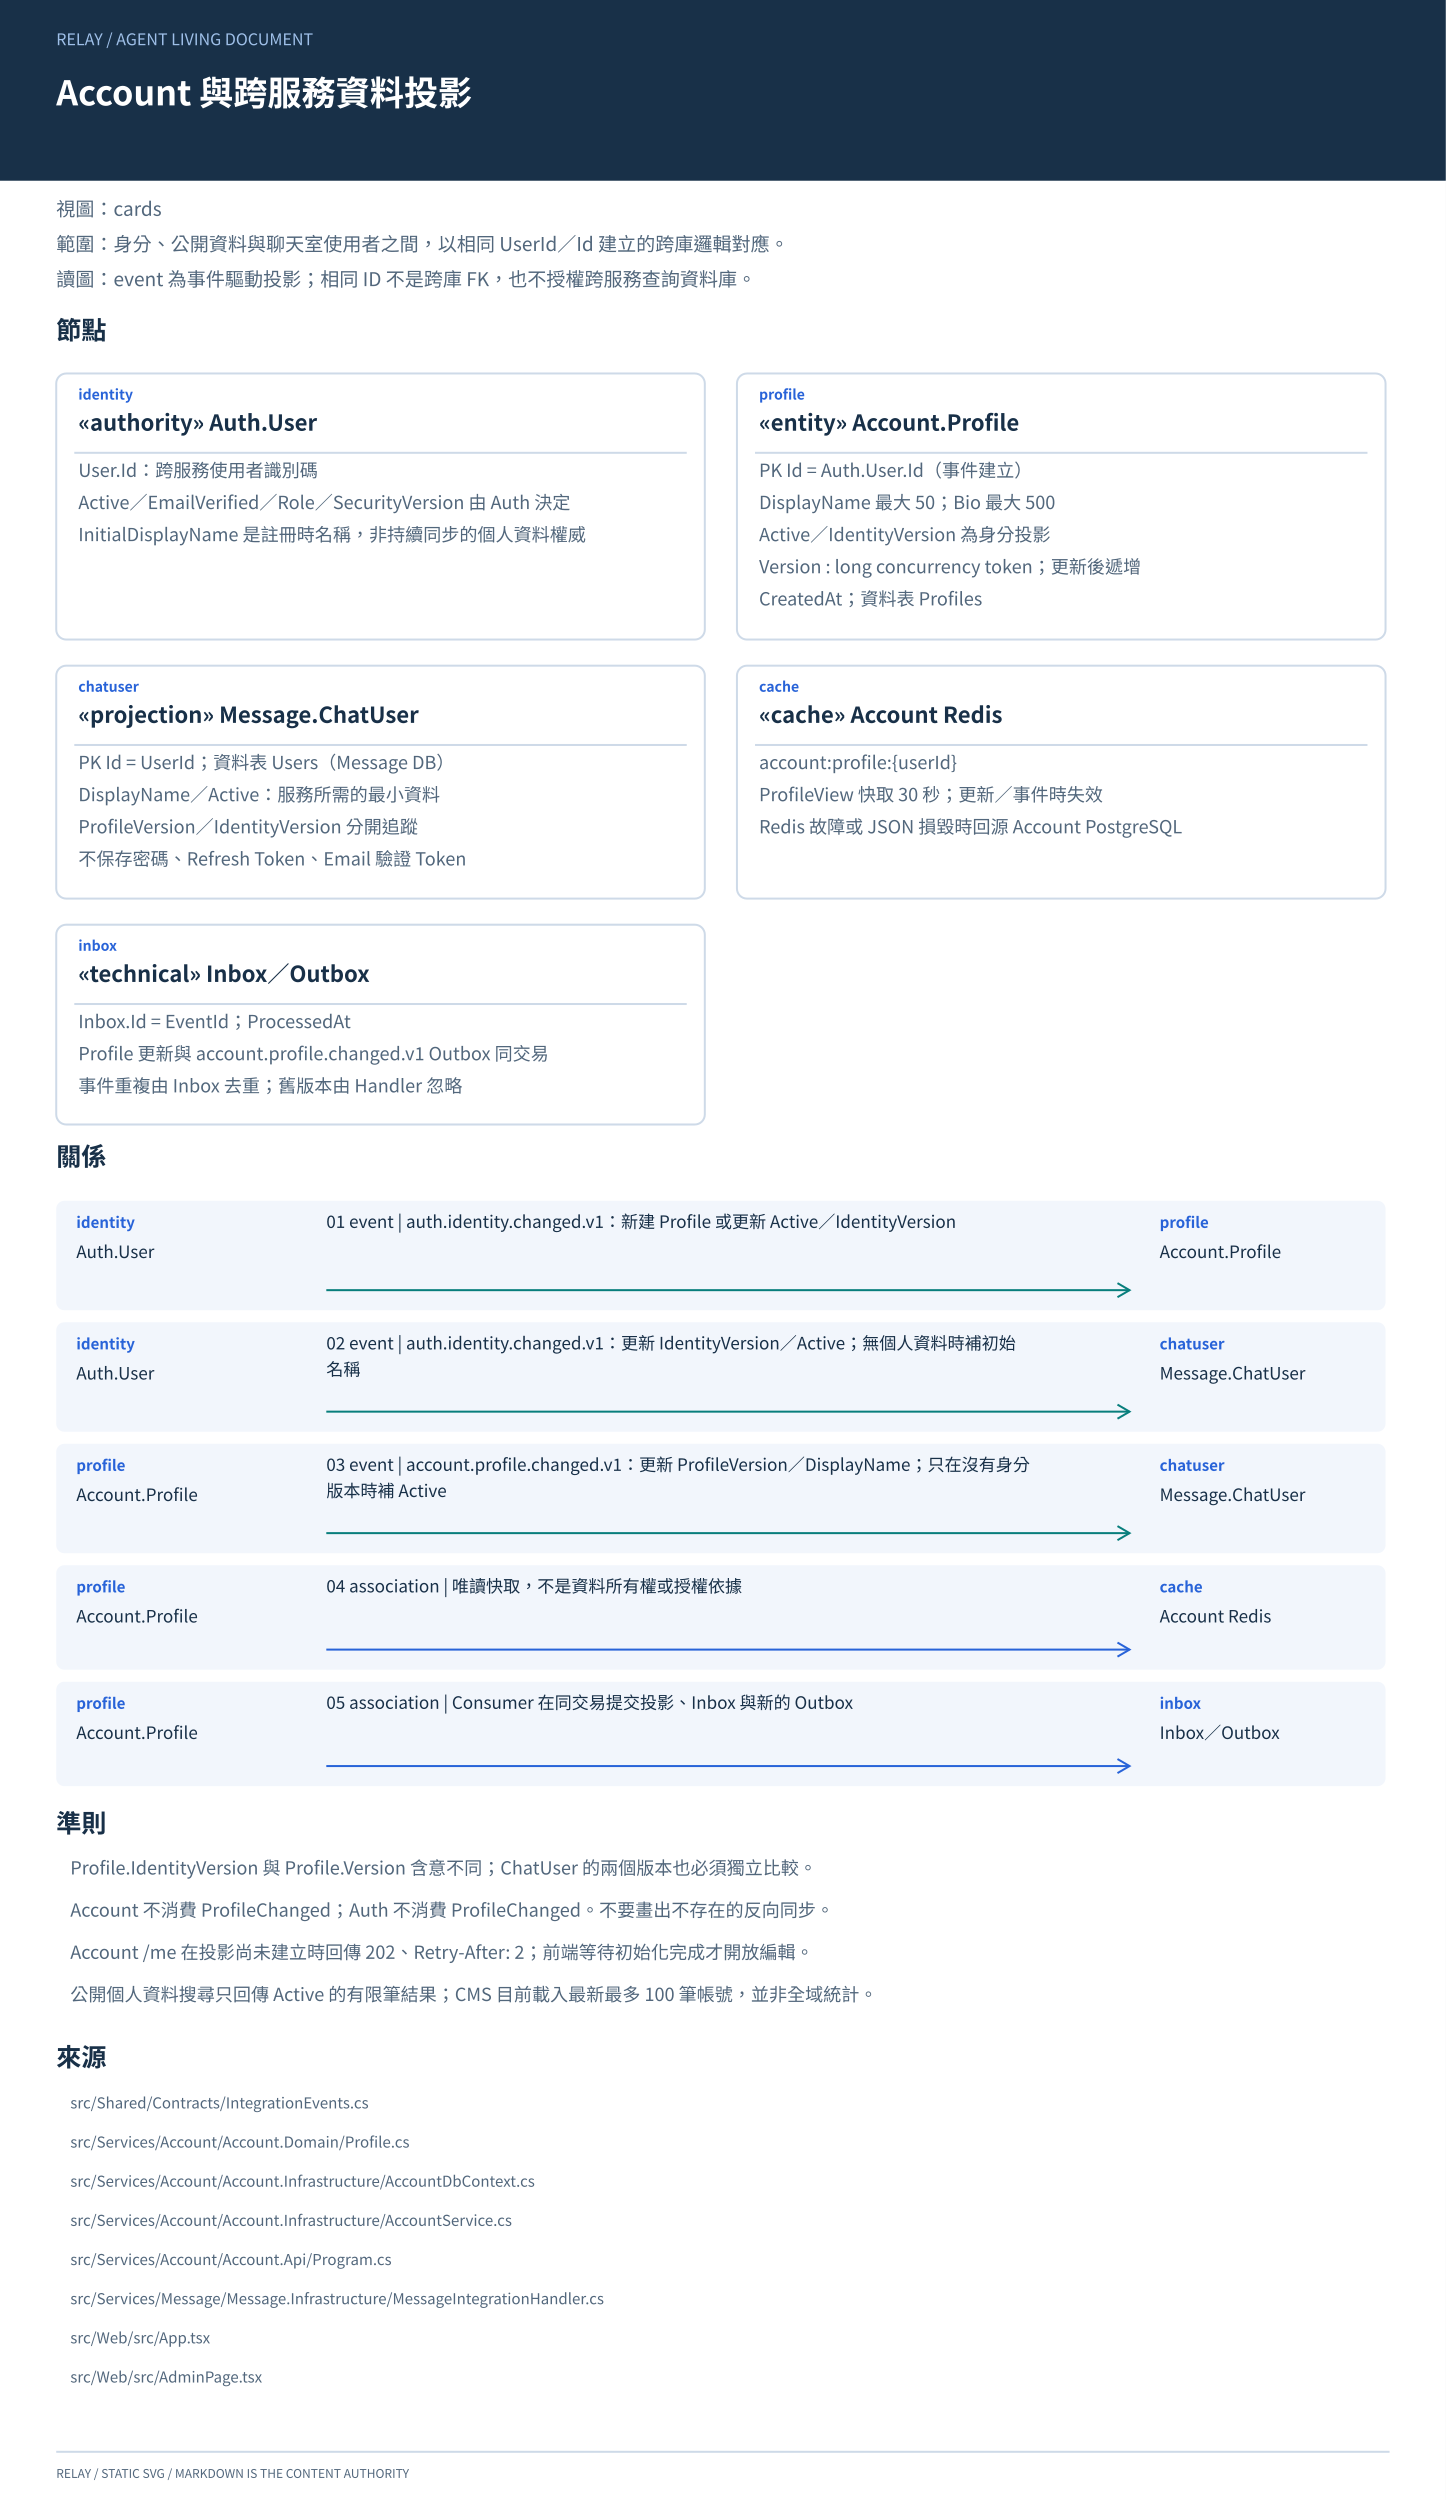
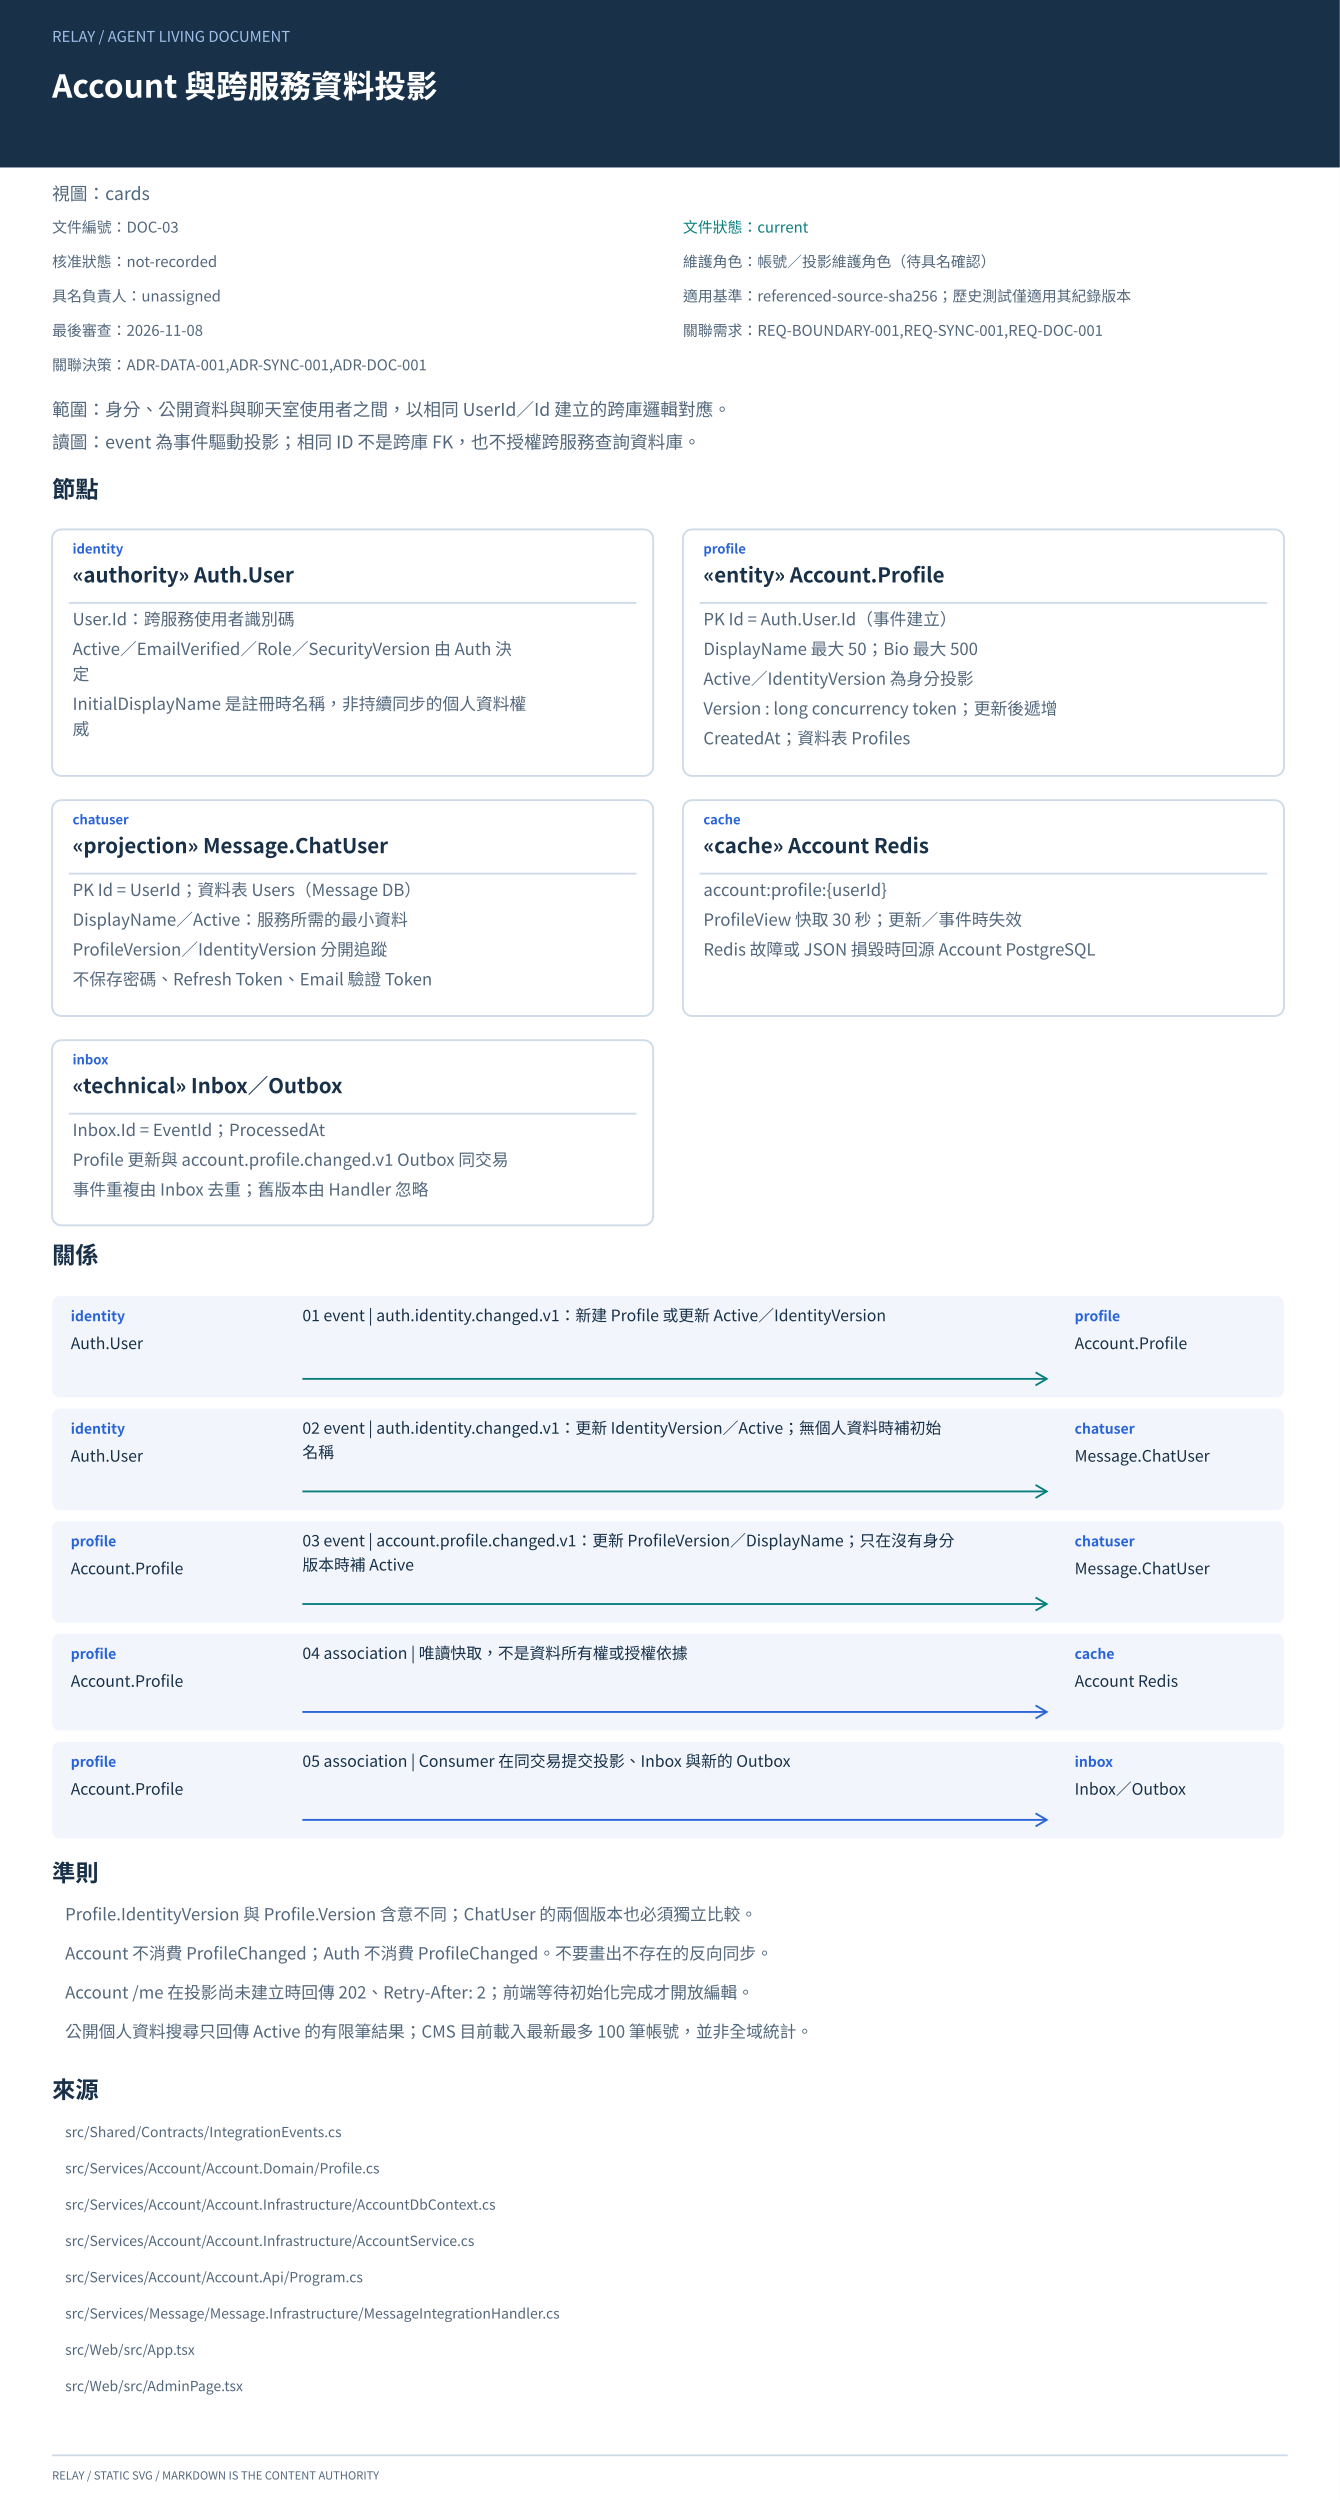
- <svg xmlns="http://www.w3.org/2000/svg" version="1.1" width="1440" height="2490" viewBox="0 0 1440 2490">
+ <svg xmlns="http://www.w3.org/2000/svg" version="1.1" width="1440" height="2687" viewBox="0 0 1440 2687">
  <g id="view" font-family="PingFang TC, Noto Sans CJK TC, Microsoft JhengHei, sans-serif" fill="#183048">
-     <rect x="0" y="0" width="1440" height="2490" fill="#FFFFFF" />
+     <rect x="0" y="0" width="1440" height="2687" fill="#FFFFFF" />
    <rect x="0" y="0" width="1440" height="180" fill="#183048" />
    <text x="56" y="45" font-size="16" fill="#9EBFE8">
      <tspan x="56" y="45">RELAY / AGENT LIVING DOCUMENT</tspan>
    </text>
    <text x="56" y="105" font-size="34" fill="#FFFFFF" font-weight="bold" id="document-title">
      <tspan x="56" y="105">Account 與跨服務資料投影</tspan>
    </text>
    <g id="intro-3">
      <text x="56" y="215" font-size="19" fill="#52677C">
        <tspan x="56" y="215">視圖：cards</tspan>
      </text>
    </g>
    <g id="intro-4">
-       <text x="56" y="250" font-size="19" fill="#52677C">
-         <tspan x="56" y="250">範圍：身分、公開資料與聊天室使用者之間，以相同 UserId／Id 建立的跨庫邏輯對應。</tspan>
+       <text x="56" y="250" font-size="16" fill="#52677C">
+         <tspan x="56" y="250">文件編號：DOC-03</tspan>
      </text>
    </g>
    <g id="intro-5">
-       <text x="56" y="285" font-size="19" fill="#52677C">
-         <tspan x="56" y="285">讀圖：event 為事件驅動投影；相同 ID 不是跨庫 FK，也不授權跨服務查詢資料庫。</tspan>
+       <text x="734" y="250" font-size="16" fill="#087E7C">
+         <tspan x="734" y="250">文件狀態：current</tspan>
+       </text>
+     </g>
+     <g id="intro-6">
+       <text x="56" y="287" font-size="16" fill="#52677C">
+         <tspan x="56" y="287">核准狀態：not-recorded</tspan>
+       </text>
+     </g>
+     <g id="intro-7">
+       <text x="734" y="287" font-size="16" fill="#52677C">
+         <tspan x="734" y="287">維護角色：帳號／投影維護角色（待具名確認）</tspan>
+       </text>
+     </g>
+     <g id="intro-8">
+       <text x="56" y="324" font-size="16" fill="#52677C">
+         <tspan x="56" y="324">具名負責人：unassigned</tspan>
+       </text>
+     </g>
+     <g id="intro-9">
+       <text x="734" y="324" font-size="16" fill="#52677C">
+         <tspan x="734" y="324">適用基準：referenced-source-sha256；歷史測試僅適用其紀錄版本</tspan>
+       </text>
+     </g>
+     <g id="intro-10">
+       <text x="56" y="361" font-size="16" fill="#52677C">
+         <tspan x="56" y="361">最後審查：2026-11-08</tspan>
+       </text>
+     </g>
+     <g id="intro-11">
+       <text x="734" y="361" font-size="16" fill="#52677C">
+         <tspan x="734" y="361">關聯需求：REQ-BOUNDARY-001,REQ-SYNC-001,REQ-DOC-001</tspan>
+       </text>
+     </g>
+     <g id="intro-12">
+       <text x="56" y="398" font-size="16" fill="#52677C">
+         <tspan x="56" y="398">關聯決策：ADR-DATA-001,ADR-SYNC-001,ADR-DOC-001</tspan>
+       </text>
+     </g>
+     <g id="intro-13">
+       <text x="56" y="447" font-size="19" fill="#52677C">
+         <tspan x="56" y="447">範圍：身分、公開資料與聊天室使用者之間，以相同 UserId／Id 建立的跨庫邏輯對應。</tspan>
+       </text>
+     </g>
+     <g id="intro-14">
+       <text x="56" y="482" font-size="19" fill="#52677C">
+         <tspan x="56" y="482">讀圖：event 為事件驅動投影；相同 ID 不是跨庫 FK，也不授權跨服務查詢資料庫。</tspan>
      </text>
    </g>
    <g id="nodes-heading">
-       <text x="56" y="338" font-size="25" fill="#183048" font-weight="bold">
-         <tspan x="56" y="338">節點</tspan>
+       <text x="56" y="535" font-size="25" fill="#183048" font-weight="bold">
+         <tspan x="56" y="535">節點</tspan>
      </text>
    </g>
    <g id="node-identity">
-       <rect x="56" y="372" width="646" height="265" rx="10" fill="#FFFFFF" stroke="#CEDAE8" stroke-width="2" />
-       <text x="78" y="398" font-size="14" fill="#2863D8" font-weight="bold">
-         <tspan x="78" y="398">identity</tspan>
-       </text>
-       <text x="78" y="429" font-size="22" fill="#183048" font-weight="bold">
-         <tspan x="78" y="429">«authority» Auth.User</tspan>
-       </text>
-       <line x1="74" y1="451" x2="684" y2="451" stroke="#CEDAE8" stroke-width="2" />
-       <text x="78" y="475" font-size="18" fill="#52677C">
-         <tspan x="78" y="475">User.Id：跨服務使用者識別碼</tspan>
-       </text>
-       <text x="78" y="507" font-size="18" fill="#52677C">
-         <tspan x="78" y="507">Active／EmailVerified／Role／SecurityVersion 由 Auth 決定</tspan>
-       </text>
-       <text x="78" y="539" font-size="18" fill="#52677C">
-         <tspan x="78" y="539">InitialDisplayName 是註冊時名稱，非持續同步的個人資料權威</tspan>
+       <rect x="56" y="569" width="646" height="265" rx="10" fill="#FFFFFF" stroke="#CEDAE8" stroke-width="2" />
+       <text x="78" y="595" font-size="14" fill="#2863D8" font-weight="bold">
+         <tspan x="78" y="595">identity</tspan>
+       </text>
+       <text x="78" y="626" font-size="22" fill="#183048" font-weight="bold">
+         <tspan x="78" y="626">«authority» Auth.User</tspan>
+       </text>
+       <line x1="74" y1="648" x2="684" y2="648" stroke="#CEDAE8" stroke-width="2" />
+       <text x="78" y="672" font-size="18" fill="#52677C">
+         <tspan x="78" y="672">User.Id：跨服務使用者識別碼</tspan>
+       </text>
+       <text x="78" y="704" font-size="18" fill="#52677C">
+         <tspan x="78" y="704">Active／EmailVerified／Role／SecurityVersion 由 Auth 決</tspan>
+         <tspan x="78" y="731">定</tspan>
+       </text>
+       <text x="78" y="763" font-size="18" fill="#52677C">
+         <tspan x="78" y="763">InitialDisplayName 是註冊時名稱，非持續同步的個人資料權</tspan>
+         <tspan x="78" y="790">威</tspan>
      </text>
    </g>
    <g id="node-profile">
-       <rect x="734" y="372" width="646" height="265" rx="10" fill="#FFFFFF" stroke="#CEDAE8" stroke-width="2" />
-       <text x="756" y="398" font-size="14" fill="#2863D8" font-weight="bold">
-         <tspan x="756" y="398">profile</tspan>
-       </text>
-       <text x="756" y="429" font-size="22" fill="#183048" font-weight="bold">
-         <tspan x="756" y="429">«entity» Account.Profile</tspan>
-       </text>
-       <line x1="752" y1="451" x2="1362" y2="451" stroke="#CEDAE8" stroke-width="2" />
-       <text x="756" y="475" font-size="18" fill="#52677C">
-         <tspan x="756" y="475">PK Id = Auth.User.Id（事件建立）</tspan>
-       </text>
-       <text x="756" y="507" font-size="18" fill="#52677C">
-         <tspan x="756" y="507">DisplayName 最大 50；Bio 最大 500</tspan>
-       </text>
-       <text x="756" y="539" font-size="18" fill="#52677C">
-         <tspan x="756" y="539">Active／IdentityVersion 為身分投影</tspan>
-       </text>
-       <text x="756" y="571" font-size="18" fill="#52677C">
-         <tspan x="756" y="571">Version : long concurrency token；更新後遞增</tspan>
-       </text>
-       <text x="756" y="603" font-size="18" fill="#52677C">
-         <tspan x="756" y="603">CreatedAt；資料表 Profiles</tspan>
+       <rect x="734" y="569" width="646" height="265" rx="10" fill="#FFFFFF" stroke="#CEDAE8" stroke-width="2" />
+       <text x="756" y="595" font-size="14" fill="#2863D8" font-weight="bold">
+         <tspan x="756" y="595">profile</tspan>
+       </text>
+       <text x="756" y="626" font-size="22" fill="#183048" font-weight="bold">
+         <tspan x="756" y="626">«entity» Account.Profile</tspan>
+       </text>
+       <line x1="752" y1="648" x2="1362" y2="648" stroke="#CEDAE8" stroke-width="2" />
+       <text x="756" y="672" font-size="18" fill="#52677C">
+         <tspan x="756" y="672">PK Id = Auth.User.Id（事件建立）</tspan>
+       </text>
+       <text x="756" y="704" font-size="18" fill="#52677C">
+         <tspan x="756" y="704">DisplayName 最大 50；Bio 最大 500</tspan>
+       </text>
+       <text x="756" y="736" font-size="18" fill="#52677C">
+         <tspan x="756" y="736">Active／IdentityVersion 為身分投影</tspan>
+       </text>
+       <text x="756" y="768" font-size="18" fill="#52677C">
+         <tspan x="756" y="768">Version : long concurrency token；更新後遞增</tspan>
+       </text>
+       <text x="756" y="800" font-size="18" fill="#52677C">
+         <tspan x="756" y="800">CreatedAt；資料表 Profiles</tspan>
      </text>
    </g>
    <g id="node-chatuser">
-       <rect x="56" y="663" width="646" height="232" rx="10" fill="#FFFFFF" stroke="#CEDAE8" stroke-width="2" />
-       <text x="78" y="689" font-size="14" fill="#2863D8" font-weight="bold">
-         <tspan x="78" y="689">chatuser</tspan>
-       </text>
-       <text x="78" y="720" font-size="22" fill="#183048" font-weight="bold">
-         <tspan x="78" y="720">«projection» Message.ChatUser</tspan>
-       </text>
-       <line x1="74" y1="742" x2="684" y2="742" stroke="#CEDAE8" stroke-width="2" />
-       <text x="78" y="766" font-size="18" fill="#52677C">
-         <tspan x="78" y="766">PK Id = UserId；資料表 Users（Message DB）</tspan>
-       </text>
-       <text x="78" y="798" font-size="18" fill="#52677C">
-         <tspan x="78" y="798">DisplayName／Active：服務所需的最小資料</tspan>
-       </text>
-       <text x="78" y="830" font-size="18" fill="#52677C">
-         <tspan x="78" y="830">ProfileVersion／IdentityVersion 分開追蹤</tspan>
-       </text>
-       <text x="78" y="862" font-size="18" fill="#52677C">
-         <tspan x="78" y="862">不保存密碼、Refresh Token、Email 驗證 Token</tspan>
+       <rect x="56" y="860" width="646" height="232" rx="10" fill="#FFFFFF" stroke="#CEDAE8" stroke-width="2" />
+       <text x="78" y="886" font-size="14" fill="#2863D8" font-weight="bold">
+         <tspan x="78" y="886">chatuser</tspan>
+       </text>
+       <text x="78" y="917" font-size="22" fill="#183048" font-weight="bold">
+         <tspan x="78" y="917">«projection» Message.ChatUser</tspan>
+       </text>
+       <line x1="74" y1="939" x2="684" y2="939" stroke="#CEDAE8" stroke-width="2" />
+       <text x="78" y="963" font-size="18" fill="#52677C">
+         <tspan x="78" y="963">PK Id = UserId；資料表 Users（Message DB）</tspan>
+       </text>
+       <text x="78" y="995" font-size="18" fill="#52677C">
+         <tspan x="78" y="995">DisplayName／Active：服務所需的最小資料</tspan>
+       </text>
+       <text x="78" y="1027" font-size="18" fill="#52677C">
+         <tspan x="78" y="1027">ProfileVersion／IdentityVersion 分開追蹤</tspan>
+       </text>
+       <text x="78" y="1059" font-size="18" fill="#52677C">
+         <tspan x="78" y="1059">不保存密碼、Refresh Token、Email 驗證 Token</tspan>
      </text>
    </g>
    <g id="node-cache">
-       <rect x="734" y="663" width="646" height="232" rx="10" fill="#FFFFFF" stroke="#CEDAE8" stroke-width="2" />
-       <text x="756" y="689" font-size="14" fill="#2863D8" font-weight="bold">
-         <tspan x="756" y="689">cache</tspan>
-       </text>
-       <text x="756" y="720" font-size="22" fill="#183048" font-weight="bold">
-         <tspan x="756" y="720">«cache» Account Redis</tspan>
-       </text>
-       <line x1="752" y1="742" x2="1362" y2="742" stroke="#CEDAE8" stroke-width="2" />
-       <text x="756" y="766" font-size="18" fill="#52677C">
-         <tspan x="756" y="766">account:profile:{userId}</tspan>
-       </text>
-       <text x="756" y="798" font-size="18" fill="#52677C">
-         <tspan x="756" y="798">ProfileView 快取 30 秒；更新／事件時失效</tspan>
-       </text>
-       <text x="756" y="830" font-size="18" fill="#52677C">
-         <tspan x="756" y="830">Redis 故障或 JSON 損毀時回源 Account PostgreSQL</tspan>
+       <rect x="734" y="860" width="646" height="232" rx="10" fill="#FFFFFF" stroke="#CEDAE8" stroke-width="2" />
+       <text x="756" y="886" font-size="14" fill="#2863D8" font-weight="bold">
+         <tspan x="756" y="886">cache</tspan>
+       </text>
+       <text x="756" y="917" font-size="22" fill="#183048" font-weight="bold">
+         <tspan x="756" y="917">«cache» Account Redis</tspan>
+       </text>
+       <line x1="752" y1="939" x2="1362" y2="939" stroke="#CEDAE8" stroke-width="2" />
+       <text x="756" y="963" font-size="18" fill="#52677C">
+         <tspan x="756" y="963">account:profile:{userId}</tspan>
+       </text>
+       <text x="756" y="995" font-size="18" fill="#52677C">
+         <tspan x="756" y="995">ProfileView 快取 30 秒；更新／事件時失效</tspan>
+       </text>
+       <text x="756" y="1027" font-size="18" fill="#52677C">
+         <tspan x="756" y="1027">Redis 故障或 JSON 損毀時回源 Account PostgreSQL</tspan>
      </text>
    </g>
    <g id="node-inbox">
-       <rect x="56" y="921" width="646" height="199" rx="10" fill="#FFFFFF" stroke="#CEDAE8" stroke-width="2" />
-       <text x="78" y="947" font-size="14" fill="#2863D8" font-weight="bold">
-         <tspan x="78" y="947">inbox</tspan>
-       </text>
-       <text x="78" y="978" font-size="22" fill="#183048" font-weight="bold">
-         <tspan x="78" y="978">«technical» Inbox／Outbox</tspan>
-       </text>
-       <line x1="74" y1="1000" x2="684" y2="1000" stroke="#CEDAE8" stroke-width="2" />
-       <text x="78" y="1024" font-size="18" fill="#52677C">
-         <tspan x="78" y="1024">Inbox.Id = EventId；ProcessedAt</tspan>
-       </text>
-       <text x="78" y="1056" font-size="18" fill="#52677C">
-         <tspan x="78" y="1056">Profile 更新與 account.profile.changed.v1 Outbox 同交易</tspan>
-       </text>
-       <text x="78" y="1088" font-size="18" fill="#52677C">
-         <tspan x="78" y="1088">事件重複由 Inbox 去重；舊版本由 Handler 忽略</tspan>
+       <rect x="56" y="1118" width="646" height="199" rx="10" fill="#FFFFFF" stroke="#CEDAE8" stroke-width="2" />
+       <text x="78" y="1144" font-size="14" fill="#2863D8" font-weight="bold">
+         <tspan x="78" y="1144">inbox</tspan>
+       </text>
+       <text x="78" y="1175" font-size="22" fill="#183048" font-weight="bold">
+         <tspan x="78" y="1175">«technical» Inbox／Outbox</tspan>
+       </text>
+       <line x1="74" y1="1197" x2="684" y2="1197" stroke="#CEDAE8" stroke-width="2" />
+       <text x="78" y="1221" font-size="18" fill="#52677C">
+         <tspan x="78" y="1221">Inbox.Id = EventId；ProcessedAt</tspan>
+       </text>
+       <text x="78" y="1253" font-size="18" fill="#52677C">
+         <tspan x="78" y="1253">Profile 更新與 account.profile.changed.v1 Outbox 同交易</tspan>
+       </text>
+       <text x="78" y="1285" font-size="18" fill="#52677C">
+         <tspan x="78" y="1285">事件重複由 Inbox 去重；舊版本由 Handler 忽略</tspan>
      </text>
    </g>
    <g id="edges-heading">
-       <text x="56" y="1161" font-size="25" fill="#183048" font-weight="bold">
-         <tspan x="56" y="1161">關係</tspan>
+       <text x="56" y="1358" font-size="25" fill="#183048" font-weight="bold">
+         <tspan x="56" y="1358">關係</tspan>
      </text>
    </g>
    <g id="edge-1">
-       <rect x="56" y="1196" width="1324" height="109" rx="8" fill="#F2F6FC" />
-       <text x="76" y="1223" font-size="15" fill="#2863D8" font-weight="bold">
-         <tspan x="76" y="1223">identity</tspan>
-       </text>
-       <text x="76" y="1253" font-size="17" fill="#183048">
-         <tspan x="76" y="1253">Auth.User</tspan>
-       </text>
-       <text x="1155" y="1223" font-size="15" fill="#2863D8" font-weight="bold">
-         <tspan x="1155" y="1223">profile</tspan>
-       </text>
-       <text x="1155" y="1253" font-size="17" fill="#183048">
-         <tspan x="1155" y="1253">Account.Profile</tspan>
-       </text>
-       <text x="325" y="1223" font-size="17" fill="#183048">
-         <tspan x="325" y="1223">01 event | auth.identity.changed.v1：新建 Profile 或更新 Active／IdentityVersion</tspan>
-       </text>
-       <line x1="325" y1="1285" x2="1125" y2="1285" stroke="#087E7C" stroke-width="2" />
-       <polyline points="1113,1278 1125,1285 1113,1292" fill="none" stroke="#087E7C" stroke-width="2" />
+       <rect x="56" y="1393" width="1324" height="109" rx="8" fill="#F2F6FC" />
+       <text x="76" y="1420" font-size="15" fill="#2863D8" font-weight="bold">
+         <tspan x="76" y="1420">identity</tspan>
+       </text>
+       <text x="76" y="1450" font-size="17" fill="#183048">
+         <tspan x="76" y="1450">Auth.User</tspan>
+       </text>
+       <text x="1155" y="1420" font-size="15" fill="#2863D8" font-weight="bold">
+         <tspan x="1155" y="1420">profile</tspan>
+       </text>
+       <text x="1155" y="1450" font-size="17" fill="#183048">
+         <tspan x="1155" y="1450">Account.Profile</tspan>
+       </text>
+       <text x="325" y="1420" font-size="17" fill="#183048">
+         <tspan x="325" y="1420">01 event | auth.identity.changed.v1：新建 Profile 或更新 Active／IdentityVersion</tspan>
+       </text>
+       <line x1="325" y1="1482" x2="1125" y2="1482" stroke="#087E7C" stroke-width="2" />
+       <polyline points="1113,1475 1125,1482 1113,1489" fill="none" stroke="#087E7C" stroke-width="2" />
    </g>
    <g id="edge-2">
-       <rect x="56" y="1317" width="1324" height="109" rx="8" fill="#F2F6FC" />
-       <text x="76" y="1344" font-size="15" fill="#2863D8" font-weight="bold">
-         <tspan x="76" y="1344">identity</tspan>
-       </text>
-       <text x="76" y="1374" font-size="17" fill="#183048">
-         <tspan x="76" y="1374">Auth.User</tspan>
-       </text>
-       <text x="1155" y="1344" font-size="15" fill="#2863D8" font-weight="bold">
-         <tspan x="1155" y="1344">chatuser</tspan>
-       </text>
-       <text x="1155" y="1374" font-size="17" fill="#183048">
-         <tspan x="1155" y="1374">Message.ChatUser</tspan>
-       </text>
-       <text x="325" y="1344" font-size="17" fill="#183048">
-         <tspan x="325" y="1344">02 event | auth.identity.changed.v1：更新 IdentityVersion／Active；無個人資料時補初始</tspan>
-         <tspan x="325" y="1370">名稱</tspan>
-       </text>
-       <line x1="325" y1="1406" x2="1125" y2="1406" stroke="#087E7C" stroke-width="2" />
-       <polyline points="1113,1399 1125,1406 1113,1413" fill="none" stroke="#087E7C" stroke-width="2" />
+       <rect x="56" y="1514" width="1324" height="109" rx="8" fill="#F2F6FC" />
+       <text x="76" y="1541" font-size="15" fill="#2863D8" font-weight="bold">
+         <tspan x="76" y="1541">identity</tspan>
+       </text>
+       <text x="76" y="1571" font-size="17" fill="#183048">
+         <tspan x="76" y="1571">Auth.User</tspan>
+       </text>
+       <text x="1155" y="1541" font-size="15" fill="#2863D8" font-weight="bold">
+         <tspan x="1155" y="1541">chatuser</tspan>
+       </text>
+       <text x="1155" y="1571" font-size="17" fill="#183048">
+         <tspan x="1155" y="1571">Message.ChatUser</tspan>
+       </text>
+       <text x="325" y="1541" font-size="17" fill="#183048">
+         <tspan x="325" y="1541">02 event | auth.identity.changed.v1：更新 IdentityVersion／Active；無個人資料時補初始</tspan>
+         <tspan x="325" y="1567">名稱</tspan>
+       </text>
+       <line x1="325" y1="1603" x2="1125" y2="1603" stroke="#087E7C" stroke-width="2" />
+       <polyline points="1113,1596 1125,1603 1113,1610" fill="none" stroke="#087E7C" stroke-width="2" />
    </g>
    <g id="edge-3">
-       <rect x="56" y="1438" width="1324" height="109" rx="8" fill="#F2F6FC" />
-       <text x="76" y="1465" font-size="15" fill="#2863D8" font-weight="bold">
-         <tspan x="76" y="1465">profile</tspan>
-       </text>
-       <text x="76" y="1495" font-size="17" fill="#183048">
-         <tspan x="76" y="1495">Account.Profile</tspan>
-       </text>
-       <text x="1155" y="1465" font-size="15" fill="#2863D8" font-weight="bold">
-         <tspan x="1155" y="1465">chatuser</tspan>
-       </text>
-       <text x="1155" y="1495" font-size="17" fill="#183048">
-         <tspan x="1155" y="1495">Message.ChatUser</tspan>
-       </text>
-       <text x="325" y="1465" font-size="17" fill="#183048">
-         <tspan x="325" y="1465">03 event | account.profile.changed.v1：更新 ProfileVersion／DisplayName；只在沒有身分</tspan>
-         <tspan x="325" y="1491">版本時補 Active</tspan>
-       </text>
-       <line x1="325" y1="1527" x2="1125" y2="1527" stroke="#087E7C" stroke-width="2" />
-       <polyline points="1113,1520 1125,1527 1113,1534" fill="none" stroke="#087E7C" stroke-width="2" />
+       <rect x="56" y="1635" width="1324" height="109" rx="8" fill="#F2F6FC" />
+       <text x="76" y="1662" font-size="15" fill="#2863D8" font-weight="bold">
+         <tspan x="76" y="1662">profile</tspan>
+       </text>
+       <text x="76" y="1692" font-size="17" fill="#183048">
+         <tspan x="76" y="1692">Account.Profile</tspan>
+       </text>
+       <text x="1155" y="1662" font-size="15" fill="#2863D8" font-weight="bold">
+         <tspan x="1155" y="1662">chatuser</tspan>
+       </text>
+       <text x="1155" y="1692" font-size="17" fill="#183048">
+         <tspan x="1155" y="1692">Message.ChatUser</tspan>
+       </text>
+       <text x="325" y="1662" font-size="17" fill="#183048">
+         <tspan x="325" y="1662">03 event | account.profile.changed.v1：更新 ProfileVersion／DisplayName；只在沒有身分</tspan>
+         <tspan x="325" y="1688">版本時補 Active</tspan>
+       </text>
+       <line x1="325" y1="1724" x2="1125" y2="1724" stroke="#087E7C" stroke-width="2" />
+       <polyline points="1113,1717 1125,1724 1113,1731" fill="none" stroke="#087E7C" stroke-width="2" />
    </g>
    <g id="edge-4">
-       <rect x="56" y="1559" width="1324" height="104" rx="8" fill="#F2F6FC" />
-       <text x="76" y="1586" font-size="15" fill="#2863D8" font-weight="bold">
-         <tspan x="76" y="1586">profile</tspan>
-       </text>
-       <text x="76" y="1616" font-size="17" fill="#183048">
-         <tspan x="76" y="1616">Account.Profile</tspan>
-       </text>
-       <text x="1155" y="1586" font-size="15" fill="#2863D8" font-weight="bold">
-         <tspan x="1155" y="1586">cache</tspan>
-       </text>
-       <text x="1155" y="1616" font-size="17" fill="#183048">
-         <tspan x="1155" y="1616">Account Redis</tspan>
-       </text>
-       <text x="325" y="1586" font-size="17" fill="#183048">
-         <tspan x="325" y="1586">04 association | 唯讀快取，不是資料所有權或授權依據</tspan>
-       </text>
-       <line x1="325" y1="1643" x2="1125" y2="1643" stroke="#2863D8" stroke-width="2" />
-       <polyline points="1113,1636 1125,1643 1113,1650" fill="none" stroke="#2863D8" stroke-width="2" />
+       <rect x="56" y="1756" width="1324" height="104" rx="8" fill="#F2F6FC" />
+       <text x="76" y="1783" font-size="15" fill="#2863D8" font-weight="bold">
+         <tspan x="76" y="1783">profile</tspan>
+       </text>
+       <text x="76" y="1813" font-size="17" fill="#183048">
+         <tspan x="76" y="1813">Account.Profile</tspan>
+       </text>
+       <text x="1155" y="1783" font-size="15" fill="#2863D8" font-weight="bold">
+         <tspan x="1155" y="1783">cache</tspan>
+       </text>
+       <text x="1155" y="1813" font-size="17" fill="#183048">
+         <tspan x="1155" y="1813">Account Redis</tspan>
+       </text>
+       <text x="325" y="1783" font-size="17" fill="#183048">
+         <tspan x="325" y="1783">04 association | 唯讀快取，不是資料所有權或授權依據</tspan>
+       </text>
+       <line x1="325" y1="1840" x2="1125" y2="1840" stroke="#2863D8" stroke-width="2" />
+       <polyline points="1113,1833 1125,1840 1113,1847" fill="none" stroke="#2863D8" stroke-width="2" />
    </g>
    <g id="edge-5">
-       <rect x="56" y="1675" width="1324" height="104" rx="8" fill="#F2F6FC" />
-       <text x="76" y="1702" font-size="15" fill="#2863D8" font-weight="bold">
-         <tspan x="76" y="1702">profile</tspan>
-       </text>
-       <text x="76" y="1732" font-size="17" fill="#183048">
-         <tspan x="76" y="1732">Account.Profile</tspan>
-       </text>
-       <text x="1155" y="1702" font-size="15" fill="#2863D8" font-weight="bold">
-         <tspan x="1155" y="1702">inbox</tspan>
-       </text>
-       <text x="1155" y="1732" font-size="17" fill="#183048">
-         <tspan x="1155" y="1732">Inbox／Outbox</tspan>
-       </text>
-       <text x="325" y="1702" font-size="17" fill="#183048">
-         <tspan x="325" y="1702">05 association | Consumer 在同交易提交投影、Inbox 與新的 Outbox</tspan>
-       </text>
-       <line x1="325" y1="1759" x2="1125" y2="1759" stroke="#2863D8" stroke-width="2" />
-       <polyline points="1113,1752 1125,1759 1113,1766" fill="none" stroke="#2863D8" stroke-width="2" />
-     </g>
-     <g id="section-50">
-       <text x="56" y="1825" font-size="25" fill="#183048" font-weight="bold">
-         <tspan x="56" y="1825">準則</tspan>
-       </text>
-     </g>
-     <g id="line-52">
-       <text x="70" y="1867" font-size="18" fill="#52677C">
-         <tspan x="70" y="1867">Profile.IdentityVersion 與 Profile.Version 含意不同；ChatUser 的兩個版本也必須獨立比較。</tspan>
-       </text>
-     </g>
-     <g id="line-53">
-       <text x="70" y="1909" font-size="18" fill="#52677C">
-         <tspan x="70" y="1909">Account 不消費 ProfileChanged；Auth 不消費 ProfileChanged。不要畫出不存在的反向同步。</tspan>
-       </text>
-     </g>
-     <g id="line-54">
-       <text x="70" y="1951" font-size="18" fill="#52677C">
-         <tspan x="70" y="1951">Account /me 在投影尚未建立時回傳 202、Retry-After: 2；前端等待初始化完成才開放編輯。</tspan>
-       </text>
-     </g>
-     <g id="line-55">
-       <text x="70" y="1993" font-size="18" fill="#52677C">
-         <tspan x="70" y="1993">公開個人資料搜尋只回傳 Active 的有限筆結果；CMS 目前載入最新最多 100 筆帳號，並非全域統計。</tspan>
-       </text>
-     </g>
-     <g id="section-57">
-       <text x="56" y="2058" font-size="25" fill="#183048" font-weight="bold">
-         <tspan x="56" y="2058">來源</tspan>
-       </text>
-     </g>
-     <g id="line-59">
-       <text x="70" y="2100" font-size="15" fill="#52677C">
-         <tspan x="70" y="2100">src/Shared/Contracts/IntegrationEvents.cs</tspan>
-       </text>
-     </g>
-     <g id="line-60">
-       <text x="70" y="2139" font-size="15" fill="#52677C">
-         <tspan x="70" y="2139">src/Services/Account/Account.Domain/Profile.cs</tspan>
+       <rect x="56" y="1872" width="1324" height="104" rx="8" fill="#F2F6FC" />
+       <text x="76" y="1899" font-size="15" fill="#2863D8" font-weight="bold">
+         <tspan x="76" y="1899">profile</tspan>
+       </text>
+       <text x="76" y="1929" font-size="17" fill="#183048">
+         <tspan x="76" y="1929">Account.Profile</tspan>
+       </text>
+       <text x="1155" y="1899" font-size="15" fill="#2863D8" font-weight="bold">
+         <tspan x="1155" y="1899">inbox</tspan>
+       </text>
+       <text x="1155" y="1929" font-size="17" fill="#183048">
+         <tspan x="1155" y="1929">Inbox／Outbox</tspan>
+       </text>
+       <text x="325" y="1899" font-size="17" fill="#183048">
+         <tspan x="325" y="1899">05 association | Consumer 在同交易提交投影、Inbox 與新的 Outbox</tspan>
+       </text>
+       <line x1="325" y1="1956" x2="1125" y2="1956" stroke="#2863D8" stroke-width="2" />
+       <polyline points="1113,1949 1125,1956 1113,1963" fill="none" stroke="#2863D8" stroke-width="2" />
+     </g>
+     <g id="section-59">
+       <text x="56" y="2022" font-size="25" fill="#183048" font-weight="bold">
+         <tspan x="56" y="2022">準則</tspan>
      </text>
    </g>
    <g id="line-61">
-       <text x="70" y="2178" font-size="15" fill="#52677C">
-         <tspan x="70" y="2178">src/Services/Account/Account.Infrastructure/AccountDbContext.cs</tspan>
+       <text x="70" y="2064" font-size="18" fill="#52677C">
+         <tspan x="70" y="2064">Profile.IdentityVersion 與 Profile.Version 含意不同；ChatUser 的兩個版本也必須獨立比較。</tspan>
      </text>
    </g>
    <g id="line-62">
-       <text x="70" y="2217" font-size="15" fill="#52677C">
-         <tspan x="70" y="2217">src/Services/Account/Account.Infrastructure/AccountService.cs</tspan>
+       <text x="70" y="2106" font-size="18" fill="#52677C">
+         <tspan x="70" y="2106">Account 不消費 ProfileChanged；Auth 不消費 ProfileChanged。不要畫出不存在的反向同步。</tspan>
      </text>
    </g>
    <g id="line-63">
-       <text x="70" y="2256" font-size="15" fill="#52677C">
-         <tspan x="70" y="2256">src/Services/Account/Account.Api/Program.cs</tspan>
+       <text x="70" y="2148" font-size="18" fill="#52677C">
+         <tspan x="70" y="2148">Account /me 在投影尚未建立時回傳 202、Retry-After: 2；前端等待初始化完成才開放編輯。</tspan>
      </text>
    </g>
    <g id="line-64">
-       <text x="70" y="2295" font-size="15" fill="#52677C">
-         <tspan x="70" y="2295">src/Services/Message/Message.Infrastructure/MessageIntegrationHandler.cs</tspan>
-       </text>
-     </g>
-     <g id="line-65">
-       <text x="70" y="2334" font-size="15" fill="#52677C">
-         <tspan x="70" y="2334">src/Web/src/App.tsx</tspan>
-       </text>
-     </g>
-     <g id="line-66">
-       <text x="70" y="2373" font-size="15" fill="#52677C">
-         <tspan x="70" y="2373">src/Web/src/AdminPage.tsx</tspan>
-       </text>
-     </g>
-     <line x1="56" y1="2442" x2="1384" y2="2442" stroke="#CEDAE8" stroke-width="2" />
-     <text x="56" y="2468" font-size="12" fill="#52677C">
-       <tspan x="56" y="2468">RELAY / STATIC SVG / MARKDOWN IS THE CONTENT AUTHORITY</tspan>
+       <text x="70" y="2190" font-size="18" fill="#52677C">
+         <tspan x="70" y="2190">公開個人資料搜尋只回傳 Active 的有限筆結果；CMS 目前載入最新最多 100 筆帳號，並非全域統計。</tspan>
+       </text>
+     </g>
+     <g id="section-66">
+       <text x="56" y="2255" font-size="25" fill="#183048" font-weight="bold">
+         <tspan x="56" y="2255">來源</tspan>
+       </text>
+     </g>
+     <g id="line-68">
+       <text x="70" y="2297" font-size="15" fill="#52677C">
+         <tspan x="70" y="2297">src/Shared/Contracts/IntegrationEvents.cs</tspan>
+       </text>
+     </g>
+     <g id="line-69">
+       <text x="70" y="2336" font-size="15" fill="#52677C">
+         <tspan x="70" y="2336">src/Services/Account/Account.Domain/Profile.cs</tspan>
+       </text>
+     </g>
+     <g id="line-70">
+       <text x="70" y="2375" font-size="15" fill="#52677C">
+         <tspan x="70" y="2375">src/Services/Account/Account.Infrastructure/AccountDbContext.cs</tspan>
+       </text>
+     </g>
+     <g id="line-71">
+       <text x="70" y="2414" font-size="15" fill="#52677C">
+         <tspan x="70" y="2414">src/Services/Account/Account.Infrastructure/AccountService.cs</tspan>
+       </text>
+     </g>
+     <g id="line-72">
+       <text x="70" y="2453" font-size="15" fill="#52677C">
+         <tspan x="70" y="2453">src/Services/Account/Account.Api/Program.cs</tspan>
+       </text>
+     </g>
+     <g id="line-73">
+       <text x="70" y="2492" font-size="15" fill="#52677C">
+         <tspan x="70" y="2492">src/Services/Message/Message.Infrastructure/MessageIntegrationHandler.cs</tspan>
+       </text>
+     </g>
+     <g id="line-74">
+       <text x="70" y="2531" font-size="15" fill="#52677C">
+         <tspan x="70" y="2531">src/Web/src/App.tsx</tspan>
+       </text>
+     </g>
+     <g id="line-75">
+       <text x="70" y="2570" font-size="15" fill="#52677C">
+         <tspan x="70" y="2570">src/Web/src/AdminPage.tsx</tspan>
+       </text>
+     </g>
+     <line x1="56" y1="2639" x2="1384" y2="2639" stroke="#CEDAE8" stroke-width="2" />
+     <text x="56" y="2665" font-size="12" fill="#52677C">
+       <tspan x="56" y="2665">RELAY / STATIC SVG / MARKDOWN IS THE CONTENT AUTHORITY</tspan>
    </text>
  </g>
</svg>
